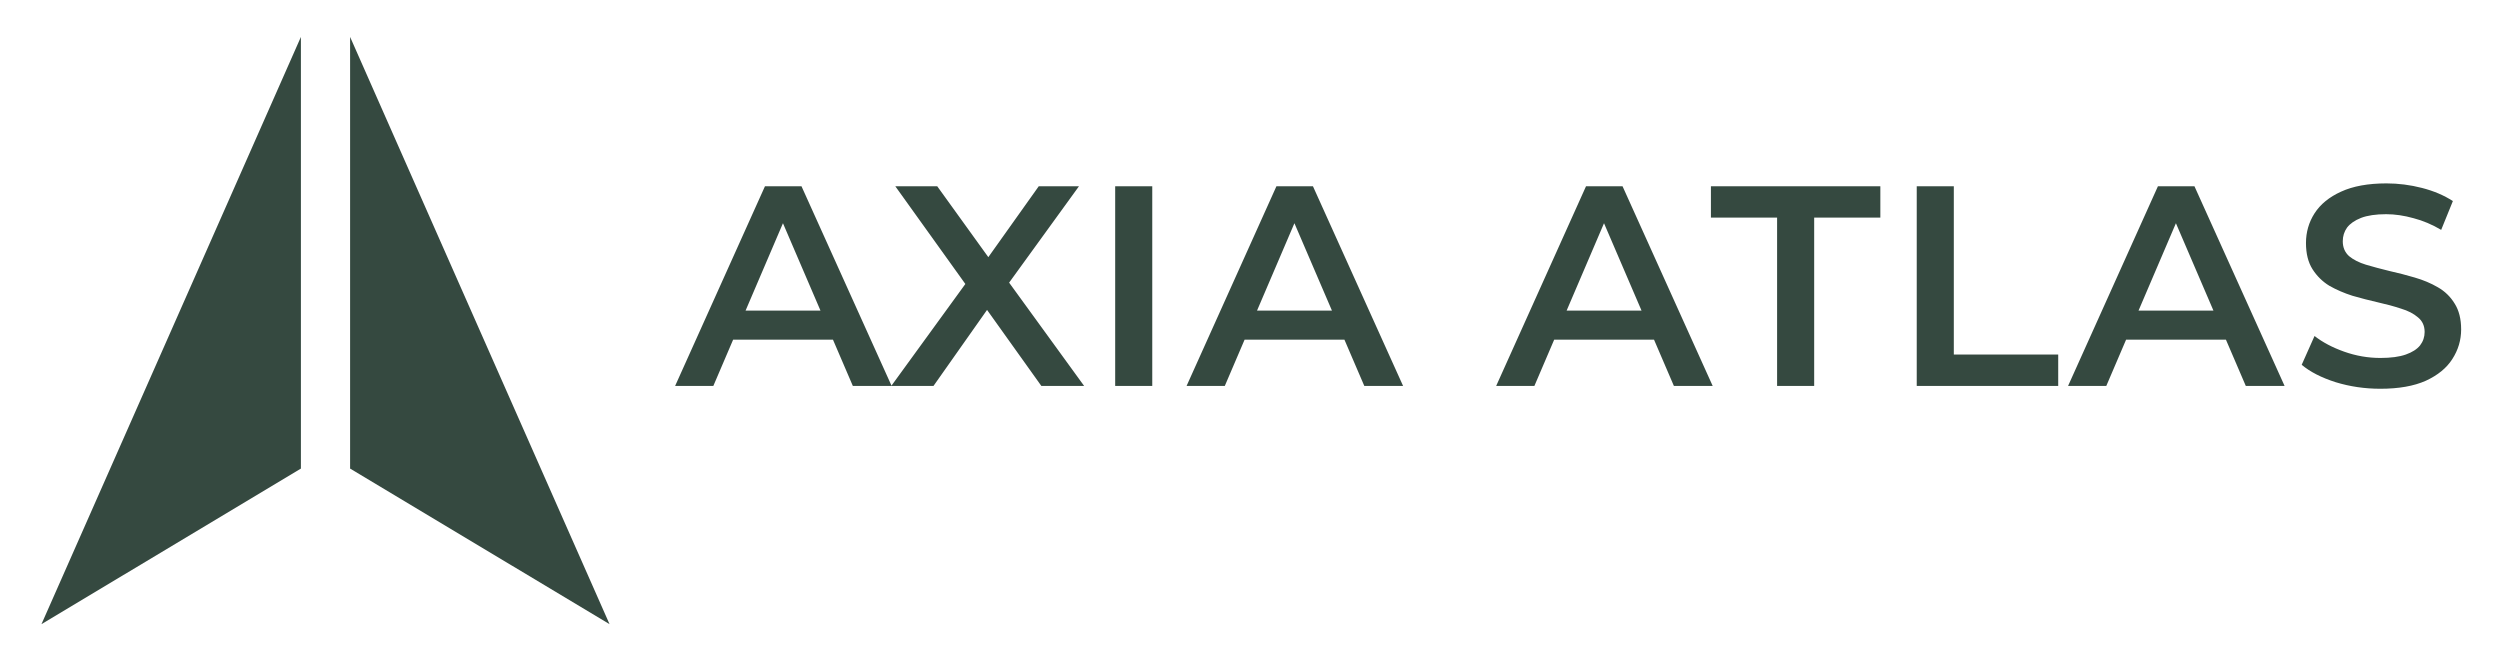
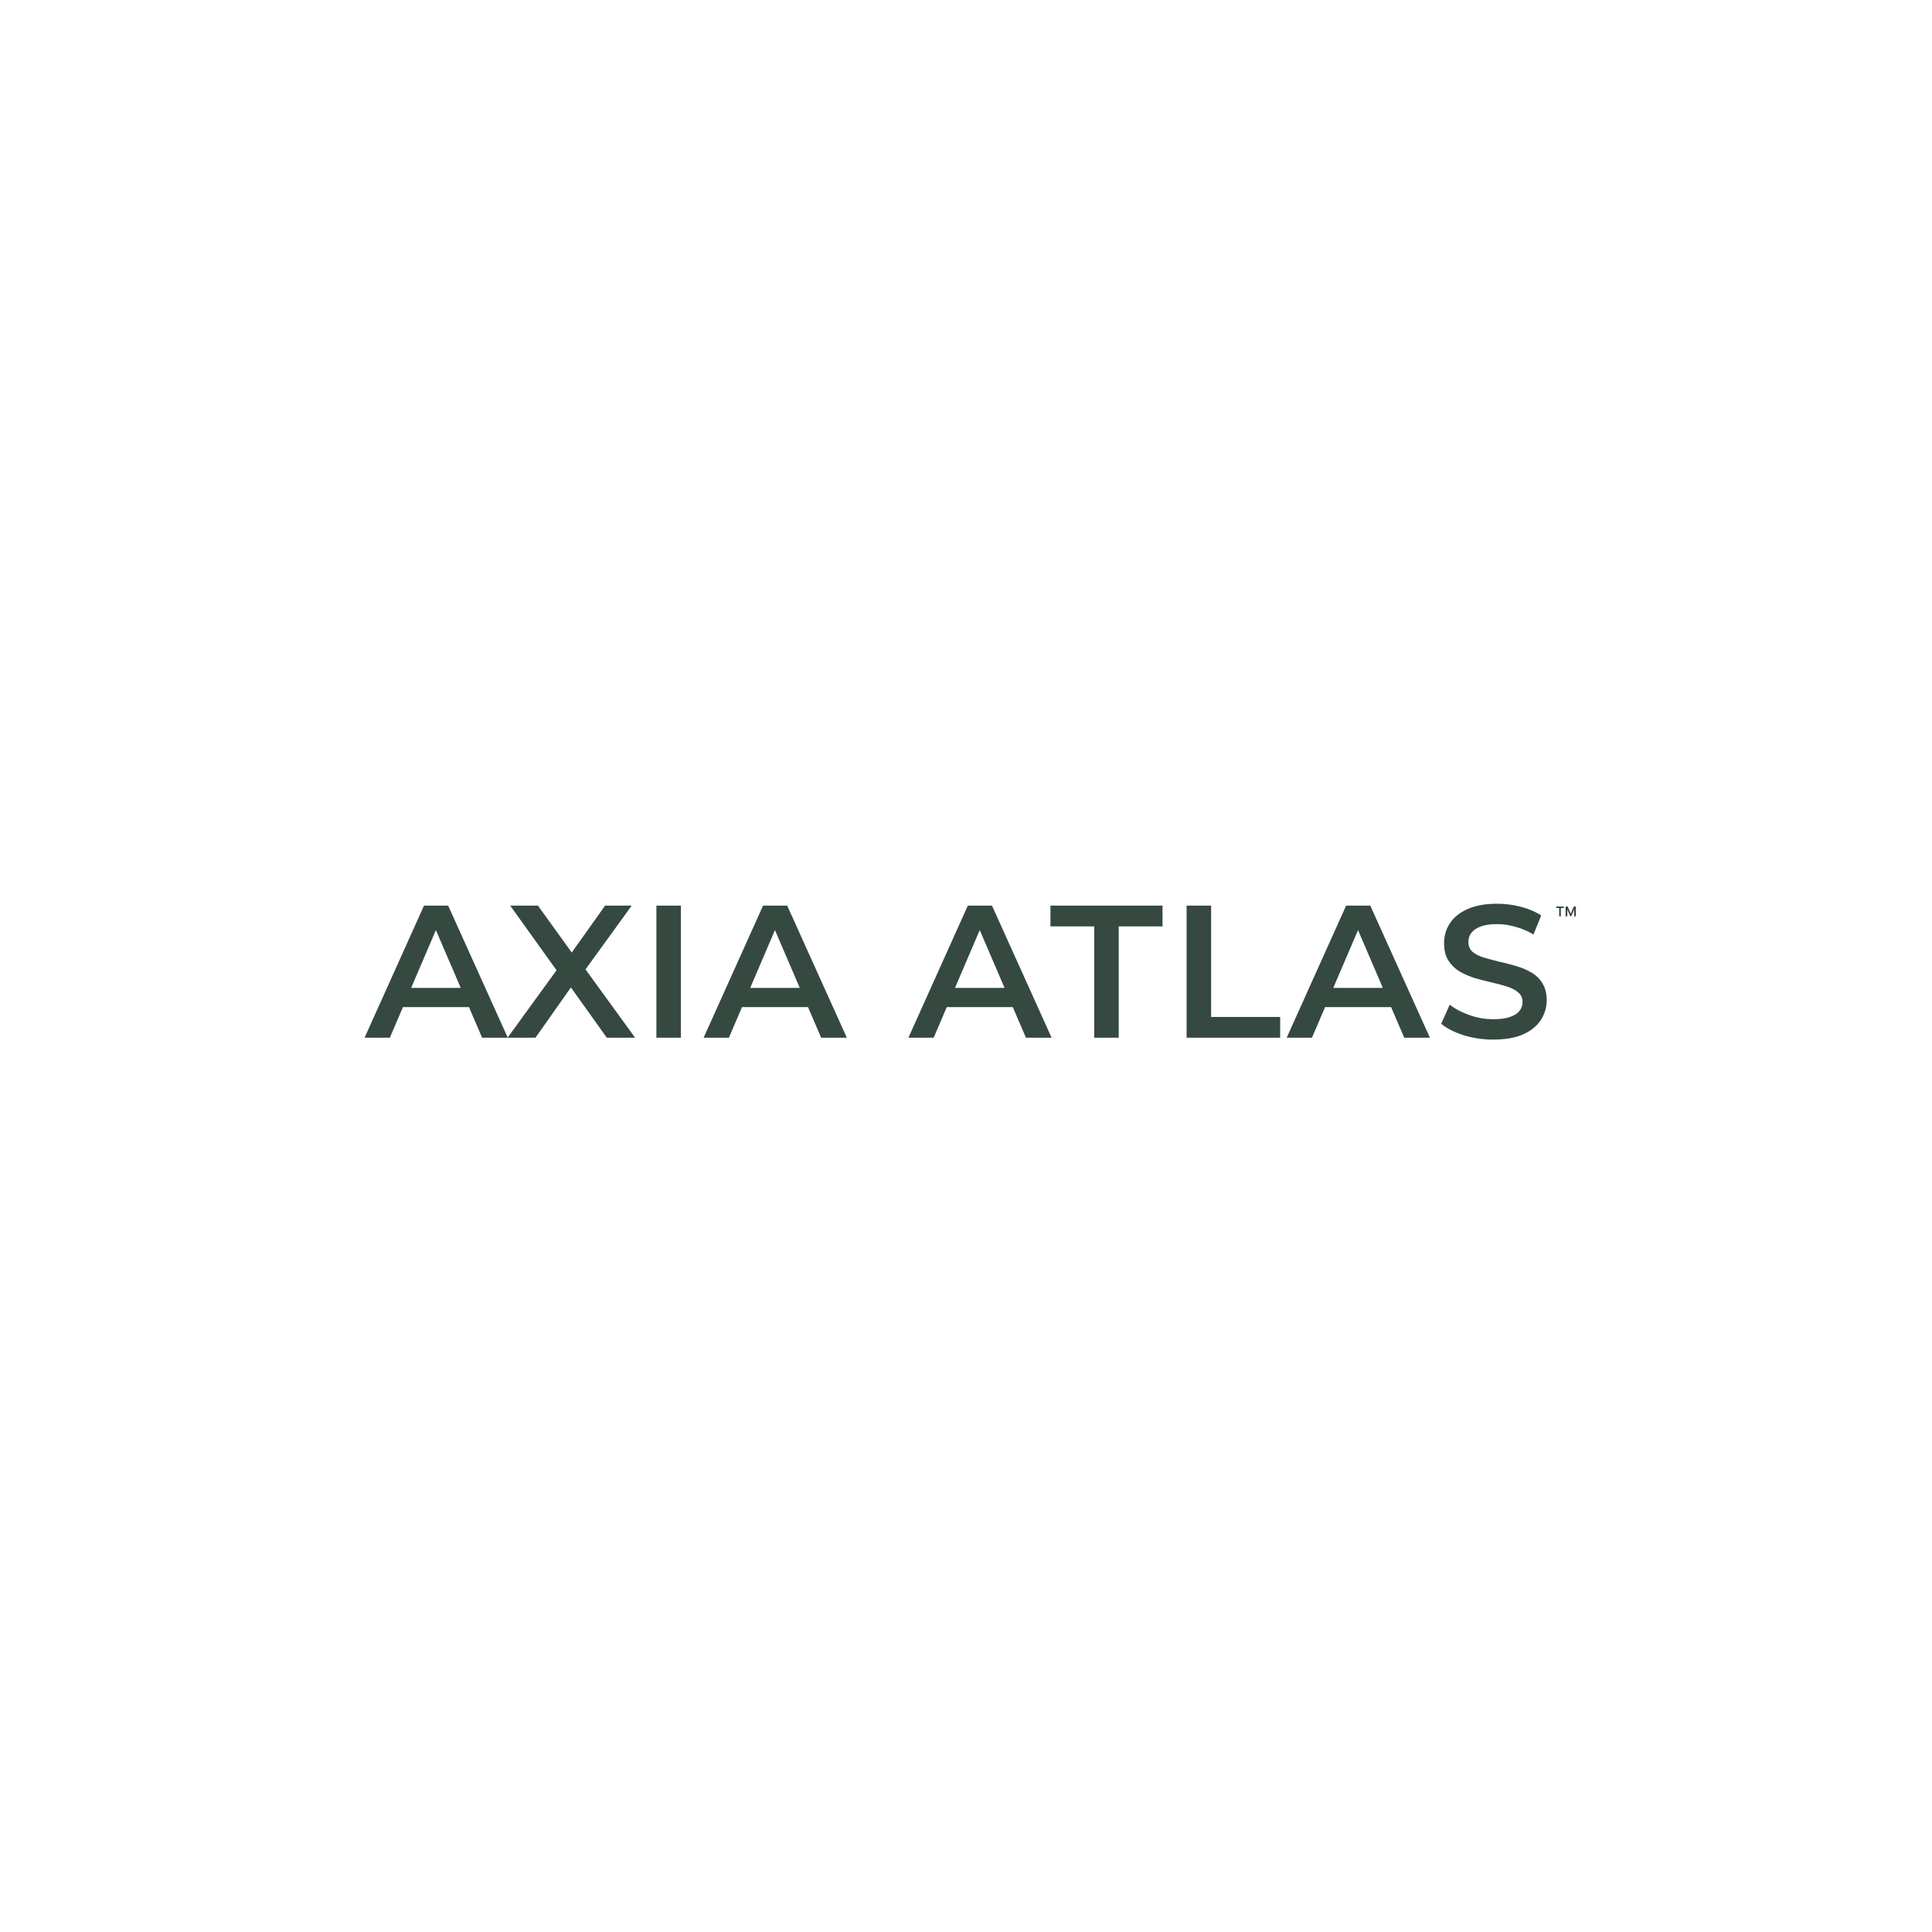
- <svg xmlns="http://www.w3.org/2000/svg" viewBox="138 420 745 200" fill="none">
-   <path d="M339.187 535L365.962 475.5H376.842L403.702 535H392.142L369.107 481.365H373.527L350.577 535H339.187ZM351.512 521.23L354.487 512.56H386.617L389.592 521.23H351.512ZM403.606 535L428.681 500.49V508.82L404.796 475.5H417.291L435.056 500.15L429.956 500.235L447.551 475.5H459.536L435.821 508.225V500.235L461.066 535H448.316L429.616 508.82H434.631L416.186 535H403.606ZM470.324 535V475.5H481.374V535H470.324ZM491.603 535L518.378 475.5H529.258L556.118 535H544.558L521.523 481.365H525.943L502.993 535H491.603ZM503.928 521.23L506.903 512.56H539.033L542.008 521.23H503.928ZM583.861 535L610.636 475.5H621.516L648.376 535H636.816L613.781 481.365H618.201L595.251 535H583.861ZM596.186 521.23L599.161 512.56H631.291L634.266 521.23H596.186ZM667.574 535V484.85H647.854V475.5H698.344V484.85H678.624V535H667.574ZM709.187 535V475.5H720.237V525.65H751.347V535H709.187ZM754.289 535L781.064 475.5H791.944L818.804 535H807.244L784.209 481.365H788.629L765.679 535H754.289ZM766.614 521.23L769.589 512.56H801.719L804.694 521.23H766.614ZM847.366 535.85C842.719 535.85 838.271 535.198 834.021 533.895C829.771 532.535 826.399 530.807 823.906 528.71L827.731 520.125C830.111 521.995 833.058 523.553 836.571 524.8C840.084 526.047 843.683 526.67 847.366 526.67C850.483 526.67 853.004 526.33 854.931 525.65C856.858 524.97 858.274 524.063 859.181 522.93C860.088 521.74 860.541 520.408 860.541 518.935C860.541 517.122 859.889 515.677 858.586 514.6C857.283 513.467 855.583 512.588 853.486 511.965C851.446 511.285 849.151 510.662 846.601 510.095C844.108 509.528 841.586 508.877 839.036 508.14C836.543 507.347 834.248 506.355 832.151 505.165C830.111 503.918 828.439 502.275 827.136 500.235C825.833 498.195 825.181 495.588 825.181 492.415C825.181 489.185 826.031 486.238 827.731 483.575C829.488 480.855 832.123 478.702 835.636 477.115C839.206 475.472 843.711 474.65 849.151 474.65C852.721 474.65 856.263 475.103 859.776 476.01C863.289 476.917 866.349 478.22 868.956 479.92L865.471 488.505C862.808 486.918 860.059 485.757 857.226 485.02C854.393 484.227 851.673 483.83 849.066 483.83C846.006 483.83 843.513 484.198 841.586 484.935C839.716 485.672 838.328 486.635 837.421 487.825C836.571 489.015 836.146 490.375 836.146 491.905C836.146 493.718 836.769 495.192 838.016 496.325C839.319 497.402 840.991 498.252 843.031 498.875C845.128 499.498 847.451 500.122 850.001 500.745C852.551 501.312 855.073 501.963 857.566 502.7C860.116 503.437 862.411 504.4 864.451 505.59C866.548 506.78 868.219 508.395 869.466 510.435C870.769 512.475 871.421 515.053 871.421 518.17C871.421 521.343 870.543 524.29 868.786 527.01C867.086 529.673 864.451 531.827 860.881 533.47C857.311 535.057 852.806 535.85 847.366 535.85Z" fill="#354940" />
-   <path d="M227.671 431L227.67 559.637L150.356 606L227.671 431Z" fill="#354940" />
-   <path d="M242.329 431L242.33 559.637L319.644 606L242.329 431Z" fill="#354940" />
+ <svg xmlns="http://www.w3.org/2000/svg" width="1024" height="1024" viewBox="0 0 1024 1024" fill="none">
+   <path d="M193.23 550L224.73 480H237.53L269.13 550H255.53L228.43 486.9H233.63L206.63 550H193.23ZM207.73 533.8L211.23 523.6H249.03L252.53 533.8H207.73ZM269.017 550L298.517 509.4V519.2L270.417 480H285.117L306.017 509L300.017 509.1L320.717 480H334.817L306.917 518.5V509.1L336.617 550H321.617L299.617 519.2H305.517L283.817 550H269.017ZM347.9 550V480H360.9V550H347.9ZM372.934 550L404.434 480H417.234L448.834 550H435.234L408.134 486.9H413.334L386.334 550H372.934ZM387.434 533.8L390.934 523.6H428.734L432.234 533.8H387.434ZM481.473 550L512.973 480H525.773L557.373 550H543.773L516.673 486.9H521.873L494.873 550H481.473ZM495.973 533.8L499.473 523.6H537.273L540.773 533.8H495.973ZM579.959 550V491H556.759V480H616.159V491H592.959V550H579.959ZM628.916 550V480H641.916V539H678.516V550H628.916ZM681.977 550L713.477 480H726.277L757.877 550H744.277L717.177 486.9H722.377L695.377 550H681.977ZM696.477 533.8L699.977 523.6H737.777L741.277 533.8H696.477ZM791.479 551C786.012 551 780.779 550.233 775.779 548.7C770.779 547.1 766.812 545.067 763.879 542.6L768.379 532.5C771.179 534.7 774.646 536.533 778.779 538C782.912 539.467 787.146 540.2 791.479 540.2C795.146 540.2 798.112 539.8 800.379 539C802.646 538.2 804.312 537.133 805.379 535.8C806.446 534.4 806.979 532.833 806.979 531.1C806.979 528.967 806.212 527.267 804.679 526C803.146 524.667 801.146 523.633 798.679 522.9C796.279 522.1 793.579 521.367 790.579 520.7C787.646 520.033 784.679 519.267 781.679 518.4C778.746 517.467 776.046 516.3 773.579 514.9C771.179 513.433 769.212 511.5 767.679 509.1C766.146 506.7 765.379 503.633 765.379 499.9C765.379 496.1 766.379 492.633 768.379 489.5C770.446 486.3 773.546 483.767 777.679 481.9C781.879 479.967 787.179 479 793.579 479C797.779 479 801.946 479.533 806.079 480.6C810.212 481.667 813.812 483.2 816.879 485.2L812.779 495.3C809.646 493.433 806.412 492.067 803.079 491.2C799.746 490.267 796.546 489.8 793.479 489.8C789.879 489.8 786.946 490.233 784.679 491.1C782.479 491.967 780.846 493.1 779.779 494.5C778.779 495.9 778.279 497.5 778.279 499.3C778.279 501.433 779.012 503.167 780.479 504.5C782.012 505.767 783.979 506.767 786.379 507.5C788.846 508.233 791.579 508.967 794.579 509.7C797.579 510.367 800.546 511.133 803.479 512C806.479 512.867 809.179 514 811.579 515.4C814.046 516.8 816.012 518.7 817.479 521.1C819.012 523.5 819.779 526.533 819.779 530.2C819.779 533.933 818.746 537.4 816.679 540.6C814.679 543.733 811.579 546.267 807.379 548.2C803.179 550.067 797.879 551 791.479 551Z" fill="#354940" />
+   <path d="M832.281 485.682L829.966 480.455H830.903L832.523 484.29L834.142 480.455H835.08L832.764 485.682H832.281ZM829.795 485.682V480.455H830.705V485.682H829.795ZM834.341 485.682V480.455H835.25V485.682H834.341ZM826.386 485.682V480.909H827.295V485.682H826.386ZM824.795 481.25V480.455H828.886V481.25H824.795Z" fill="#354940" />
</svg>
